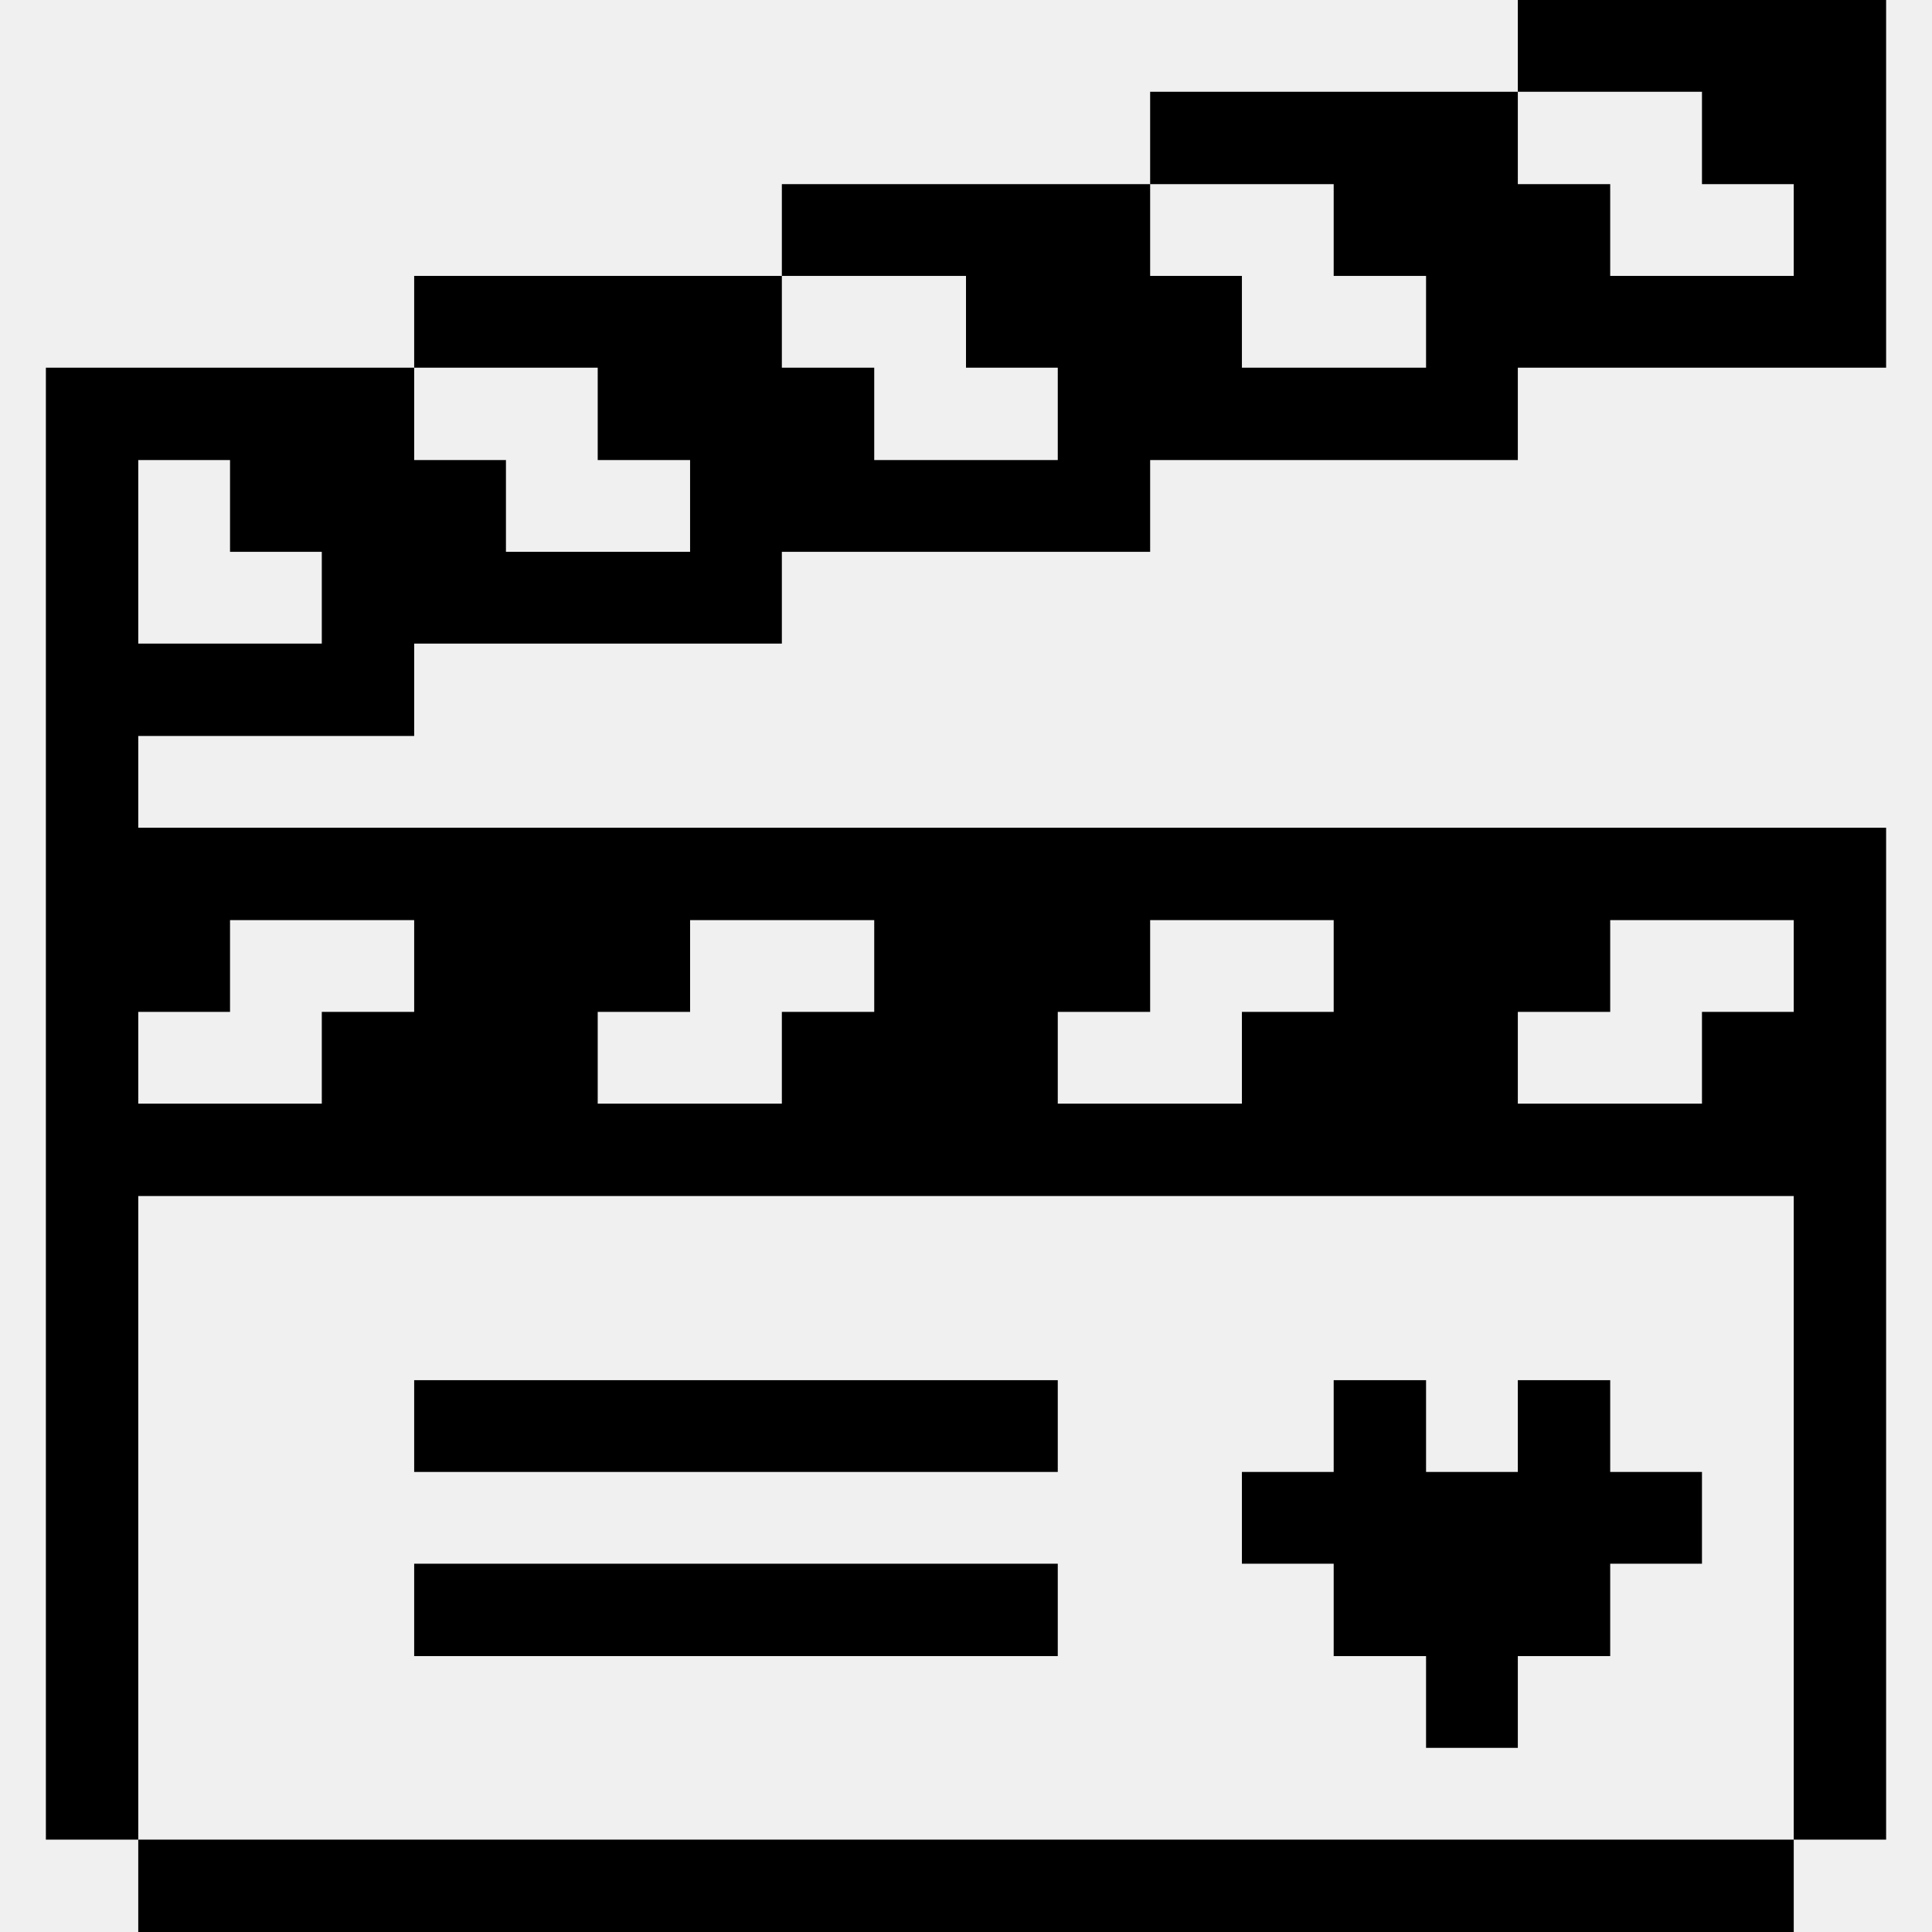
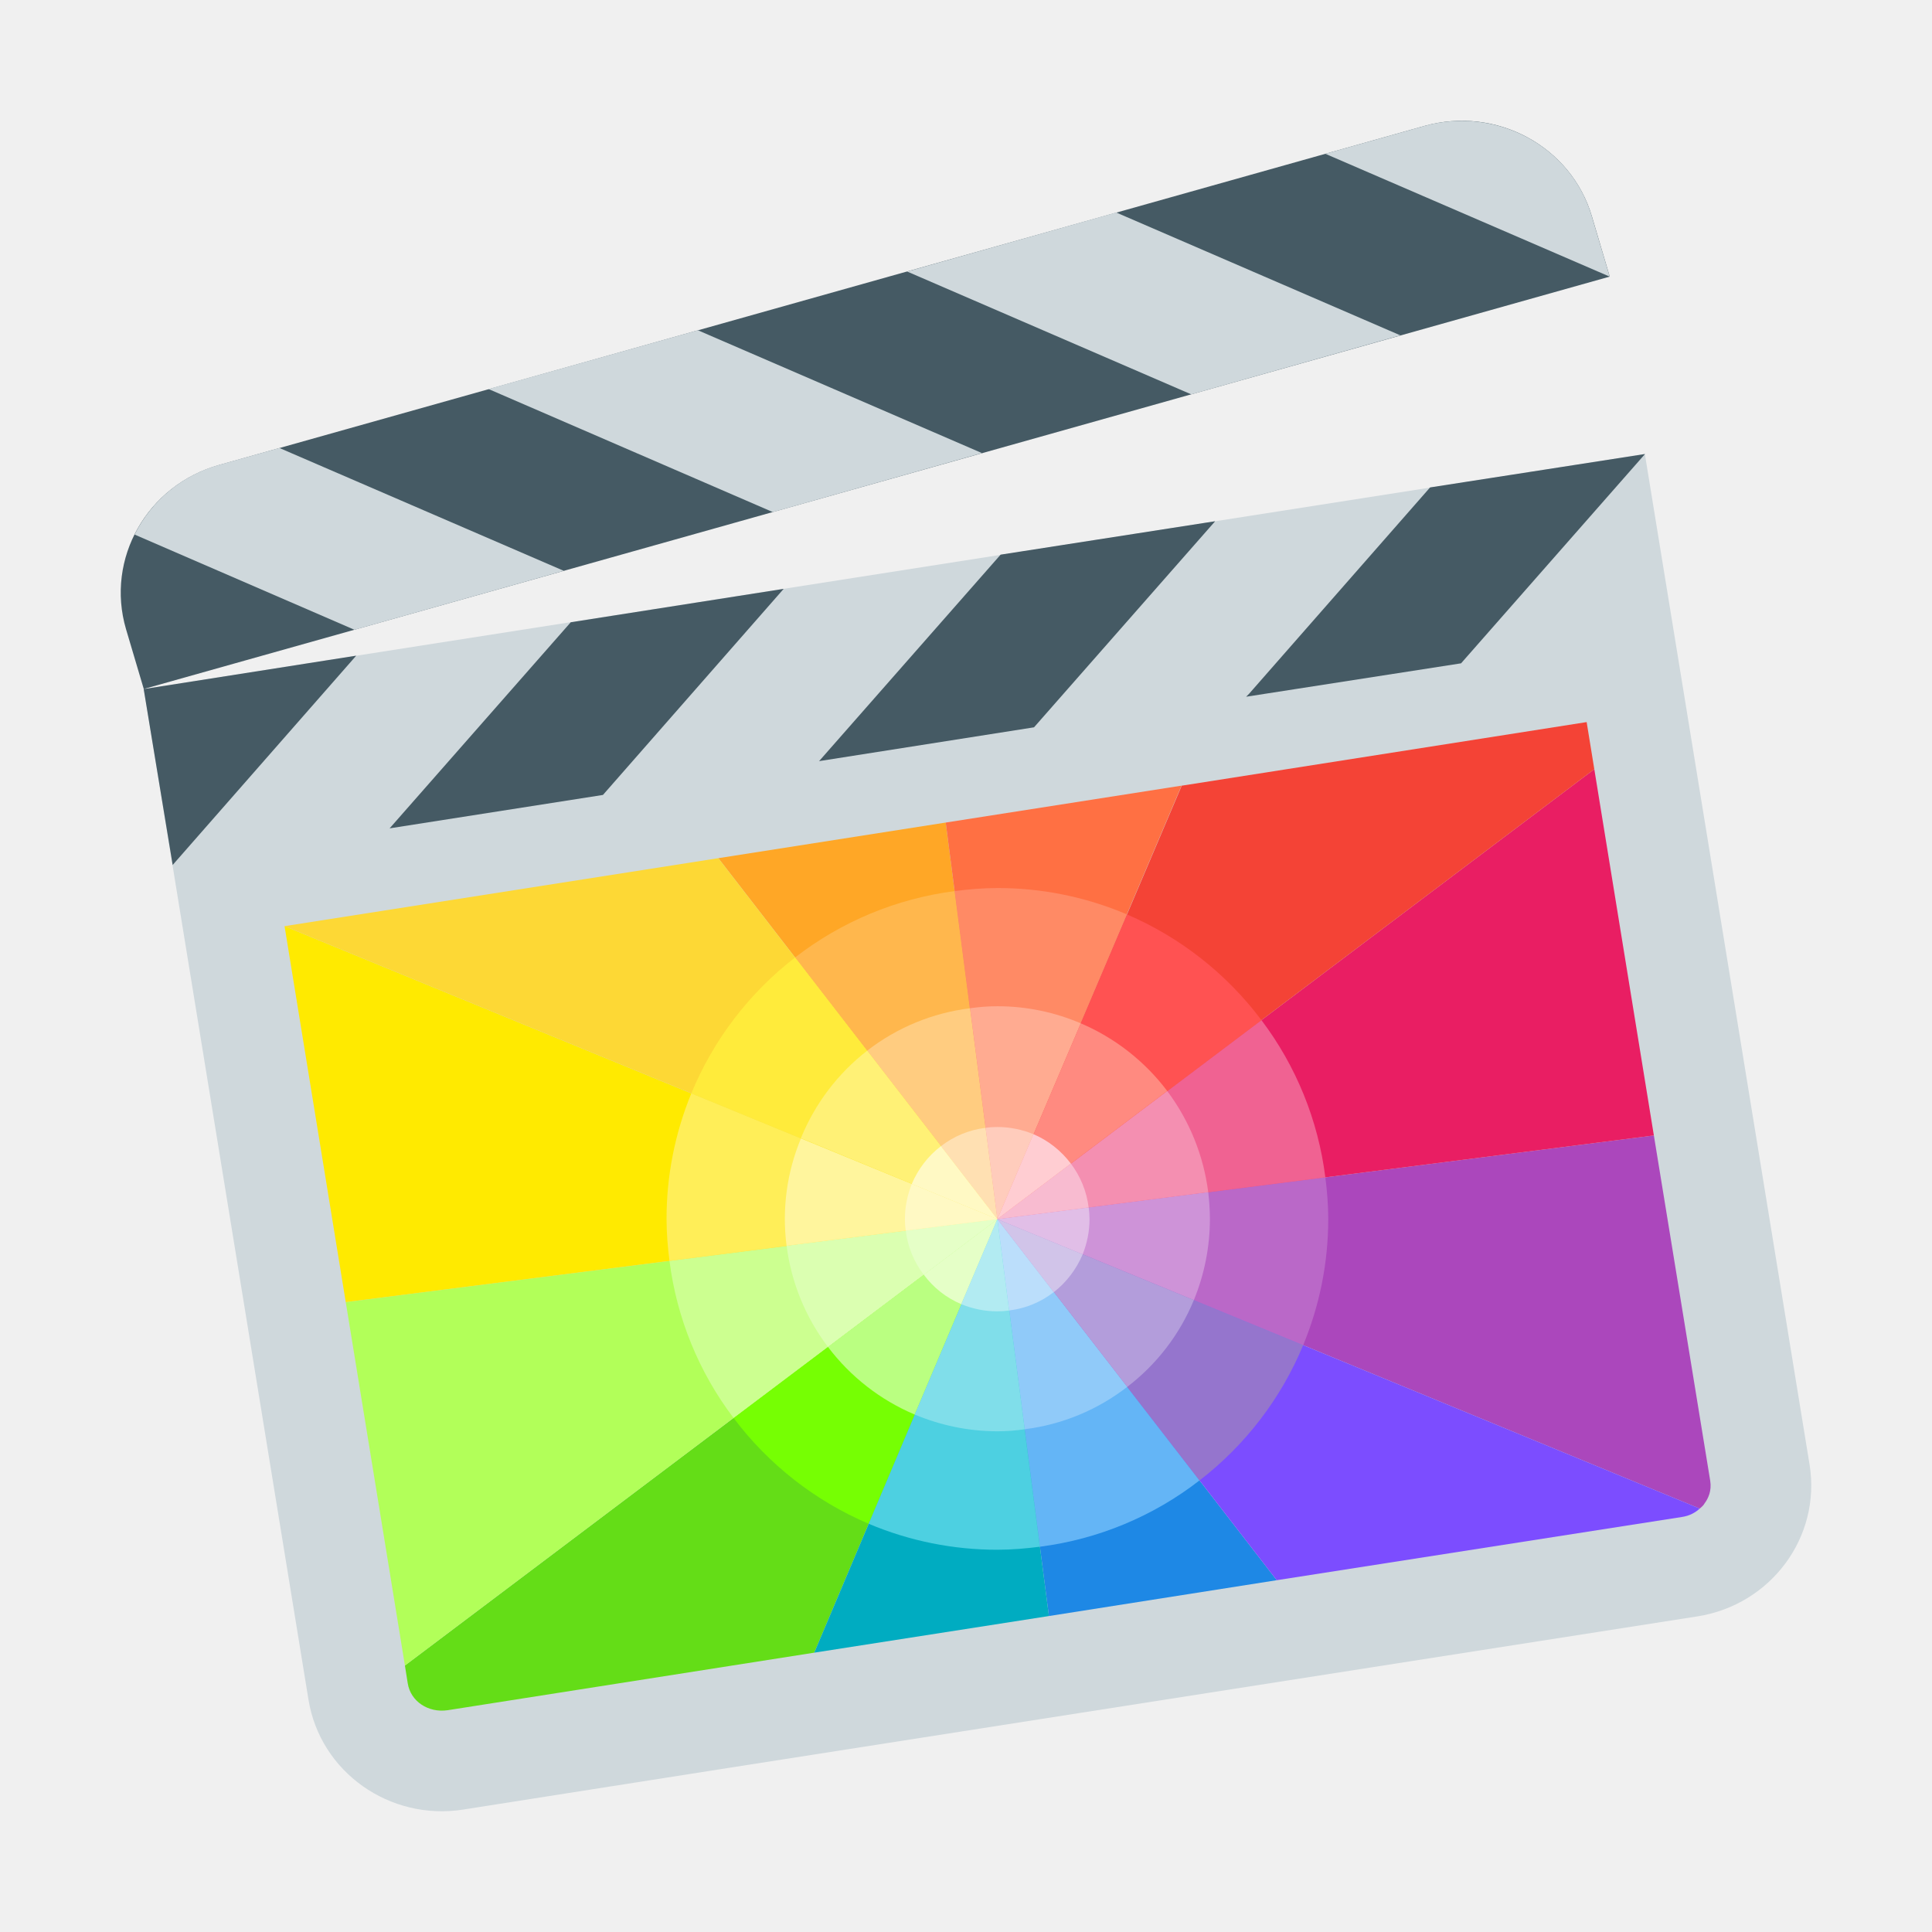
- <svg xmlns="http://www.w3.org/2000/svg" width="32" height="32" viewBox="0 0 32 32" fill="none">
-   <g clip-path="url(#clip0)">
-     <path class="icon-path" d="M25.14 0V1.52H28.19V3.05H29.71V4.57H26.67V3.05H25.14V1.52H19.05V3.05H22.09V4.57H23.62V6.09H20.57V4.57H19.05V3.05H12.95V4.57H16V6.09H17.52V7.62H14.48V6.09H12.95V4.57H6.86V6.09H9.9V7.62H11.43V9.14H8.38V7.62H6.86V6.09H0.76V30.47H2.29V19.81H29.71V30.47H31.24V13.71H2.29V12.19H6.86V10.66H12.95V9.14H19.05V7.62H25.14V6.09H31.24V0H25.14ZM25.14 16.76H26.67V15.24H29.71V16.76H28.19V18.28H25.14V16.76ZM17.52 16.76H19.05V15.24H22.09V16.76H20.57V18.28H17.52V16.76ZM9.9 16.76H11.43V15.24H14.48V16.76H12.95V18.28H9.9V16.76ZM3.81 16.76V15.24H6.86V16.76H5.33V18.28H2.29V16.76H3.81ZM5.33 10.66H2.29V7.62H3.81V9.14H5.33V10.66Z" fill="currentColor" />
-     <path class="icon-path" d="M29.71 30.47H2.29V32H29.71V30.47Z" fill="currentColor" />
-     <path class="icon-path" d="M26.67 22.86H25.14V24.38H23.62V22.86H22.09V24.38H20.57V25.9H22.09V27.43H23.62V28.95H25.14V27.43H26.67V25.9H28.19V24.38H26.67V22.86Z" fill="currentColor" />
-     <path class="icon-path" d="M17.52 25.9H6.86V27.43H17.52V25.9Z" fill="currentColor" />
-     <path class="icon-path" d="M17.52 22.86H6.86V24.38H17.52V22.86Z" fill="currentColor" />
-   </g>
-   <defs>
-     <clipPath id="clip0">
-       <rect width="32" height="32" fill="white" />
-     </clipPath>
-   </defs>
+ <svg xmlns="http://www.w3.org/2000/svg" t="1769876325269" class="icon" viewBox="0 0 1024 1024" version="1.1" p-id="8755" width="200" height="200">
+   <path d="M899.627 856.725l-512.085 80.085-141.995 22.293c-39.061 6.144-75.84-19.925-82.048-58.261L76.224 365.184l795.584-124.565 87.296 535.637c6.208 38.357-20.416 74.325-59.477 80.469z" fill="#CFD8DC" p-id="8756" />
+   <path d="M843.776 114.816c-10.923-37.269-50.709-58.773-88.875-48.043L116.117 246.464c-38.165 10.731-60.245 49.664-49.344 86.933l9.429 31.787L853.205 146.603l-9.429-31.787zM871.893 240.64l-96 109.227-1.493 1.707-113.92 17.707 1.493-1.493 96-109.44zM644.053 276.267l-96 109.227-113.92 17.92 96.213-109.44zM415.36 312.107l-95.787 109.227-113.067 17.707 96-109.227zM188.8 347.52l-95.787 109.227-1.493 1.707-0.213-1.28-15.147-91.947z" fill="#455A64" p-id="8757" />
+   <path d="M853.184 146.624l-150.72-65.109 52.416-14.741c6.677-1.877 13.376-2.709 19.947-2.709 31.168 0 59.947 19.925 68.907 50.731l9.451 31.829zM742.229 177.749l-110.827 31.275-150.592-65.109 110.72-31.275h0.107zM520.469 240.149l-110.827 31.275-150.72-65.237 110.955-31.147zM298.816 302.549l-110.933 31.253-116.565-50.475a71.36 71.36 0 0 1 44.779-36.928l32-8.96 150.72 65.109z" fill="#CFD8DC" p-id="8758" />
+   <path d="M528.64 646.187l-97.067 229.76-194.347 30.507c-10.24 1.493-19.627-4.693-21.12-14.293l-1.493-9.387 314.027-236.587z" fill="#64DD17" p-id="8759" />
+   <path d="M676.693 837.547l-120.747 18.987-27.307-210.347z" fill="#1E88E5" p-id="8760" />
+   <path d="M906.453 784.853c0.853 5.333-1.067 9.387-2.987 11.947-0.427 0.853-1.28 1.707-2.56 2.773l-372.267-153.387 347.947-44.373 29.867 183.04z" fill="#AB47BC" p-id="8761" />
+   <path d="M528.64 646.187L214.613 882.773l-31.36-192.64z" fill="#B2FF59" p-id="8762" />
+   <path d="M555.947 856.533l-124.373 19.413 97.067-229.76z" fill="#00ACC1" p-id="8763" />
+   <path d="M900.907 799.573c-2.133 1.92-5.12 3.84-9.6 4.48l-214.613 33.493-148.053-191.36 372.267 153.387z" fill="#7C4DFF" p-id="8764" />
+   <path d="M528.64 646.187L183.253 690.133l-32.427-199.253z" fill="#FFEA00" p-id="8765" />
+   <path d="M528.576 646.165l-147.84-191.317 120.512-18.88z" fill="#FFA726" p-id="8766" />
+   <path d="M528.64 646.187L150.827 490.88l229.909-36.032z" fill="#FDD835" p-id="8767" />
+   <path d="M876.587 601.813l-347.947 44.373 316.373-238.507z" fill="#E91E63" p-id="8768" />
+   <path d="M626.24 416.405l-97.664 229.76-27.328-210.197z" fill="#FF7043" p-id="8769" />
+   <path d="M845.013 407.68L528.64 646.187l97.707-229.76 214.613-33.707z" fill="#F44336" p-id="8770" />
+   <path d="M388.8 751.531a175.787 175.787 0 0 0 71.637 56.107l68.203-161.451-139.84 105.344z" fill="#76FF03" p-id="8771" />
+   <path d="M551.168 819.797a174.208 174.208 0 0 0 84.587-35.136L528.64 646.187l22.528 173.611z" fill="#64B5F6" p-id="8772" />
+   <path d="M690.709 712.96c8.533-20.629 13.291-43.221 13.291-66.923 0-7.467-0.619-14.784-1.536-22.016L528.64 646.187l162.069 66.773z" fill="#BA68C8" p-id="8773" />
+   <path d="M354.837 668.309a174.123 174.123 0 0 0 33.963 83.243l139.84-105.344-173.803 22.101z" fill="#CCFF90" p-id="8774" />
+   <path d="M460.437 807.637a174.933 174.933 0 0 0 68.203 13.76c7.659 0 15.147-0.661 22.528-1.6L528.64 646.187l-68.203 161.451z" fill="#4DD0E1" p-id="8775" />
+   <path d="M635.776 784.661a175.552 175.552 0 0 0 54.933-71.701l-162.069-66.773 107.136 138.475z" fill="#9575CD" p-id="8776" />
+   <path d="M528.576 646.165l-162.155-66.667a174.72 174.72 0 0 0-13.141 66.539c0 7.552 0.64 14.955 1.557 22.272l173.803-22.123-0.064-0.021z" fill="#FFEE58" p-id="8777" />
+   <path d="M505.963 472.299a174.4 174.4 0 0 0-84.544 35.179l107.157 138.624-22.613-173.803z" fill="#FFB74D" p-id="8778" />
+   <path d="M421.419 507.477a175.659 175.659 0 0 0-54.997 72.021l162.155 66.667-107.157-138.688z" fill="#FFEB3B" p-id="8779" />
+   <path d="M528.64 646.187l173.824-22.165a174.336 174.336 0 0 0-33.877-83.328l-139.947 105.493z" fill="#F06292" p-id="8780" />
+   <path d="M505.963 472.299l22.613 173.803 0.021 0.021 68.651-161.493a174.613 174.613 0 0 0-68.608-13.952c-7.701 0-15.232 0.661-22.677 1.621z" fill="#FF8A65" p-id="8781" />
+   <path d="M668.587 540.693A175.936 175.936 0 0 0 597.333 484.672l-68.693 161.515 139.947-105.493z" fill="#FF5252" p-id="8782" />
+   <path d="M528.64 646.144l-43.819 103.595a112.427 112.427 0 0 1-45.995-35.861l89.813-67.733z" fill="#BAFF81" p-id="8783" />
+   <path d="M597.461 735.061a111.083 111.083 0 0 1-54.336 22.464l-14.485-111.381 68.821 88.917z" fill="#90CAF9" p-id="8784" />
+   <path d="M641.28 645.973c0 15.211-3.072 29.888-8.512 43.093l-104.128-42.923 111.744-14.315c0.533 4.736 0.896 9.429 0.896 14.144z" fill="#CE93D8" p-id="8785" />
+   <path d="M528.64 646.144l-89.813 67.733a111.957 111.957 0 0 1-21.909-53.611l111.723-14.123z" fill="#DBFFB1" p-id="8786" />
+   <path d="M543.125 757.525c-4.715 0.725-9.6 1.088-14.485 1.088-15.573 0-30.421-3.264-43.819-8.875l43.819-103.595 14.485 111.381z" fill="#80DEEA" p-id="8787" />
+   <path d="M632.768 689.067a110.997 110.997 0 0 1-35.307 45.995l-68.821-88.917 104.128 42.923z" fill="#B39DDB" p-id="8788" />
+   <path d="M528.64 646.144l-111.744 14.123a110.763 110.763 0 0 1 7.616-56.853l104.128 42.731z" fill="#FFF59D" p-id="8789" />
+   <path d="M528.64 646.144l-68.992-89.28a111.019 111.019 0 0 1 54.507-22.464l14.485 111.744z" fill="#FFCC80" p-id="8790" />
+   <path d="M528.64 646.144l-104.128-42.923a112.427 112.427 0 0 1 35.136-46.357l68.992 89.28z" fill="#FFF176" p-id="8791" />
+   <path d="M640.384 631.851l-111.744 14.315 90.005-67.904a113.28 113.28 0 0 1 21.739 53.589z" fill="#F48FB1" p-id="8792" />
+   <path d="M572.821 542.379l-44.181 103.765-14.485-111.744c4.715-0.704 9.6-1.067 14.485-1.067 15.765 0 30.613 3.264 44.181 9.045z" fill="#FFAB91" p-id="8793" />
+   <path d="M618.645 578.24l-90.005 67.904 44.181-103.765a113.045 113.045 0 0 1 45.824 35.861z" fill="#FF8A80" p-id="8794" />
+   <path d="M528.619 646.187l-19.115 45.056a47.765 47.765 0 0 1-19.883-15.637l38.997-29.419z" fill="#E5FFC7" p-id="8795" />
+   <path d="M558.507 684.864c-6.677 5.163-14.72 8.64-23.659 9.707l-6.229-48.405 29.888 38.699z" fill="#BBDEFB" p-id="8796" />
+   <path d="M577.472 646.187c0 6.677-1.365 12.907-3.648 18.667l-45.205-18.667 48.405-6.229c0.277 1.984 0.448 4.096 0.448 6.229z" fill="#E1BEE7" p-id="8797" />
+   <path d="M528.619 646.187l-38.997 29.44a47.68 47.68 0 0 1-9.557-23.36l48.555-6.08z" fill="#E5FFC7" p-id="8798" />
+   <path d="M534.827 694.592a41.963 41.963 0 0 1-6.229 0.448c-6.677 0-13.205-1.365-19.115-3.797l19.115-45.056 6.229 48.405z" fill="#B2EBF2" p-id="8799" />
+   <path d="M573.824 664.853c-3.328 7.893-8.64 14.869-15.317 20.032l-29.888-38.699 45.205 18.667z" fill="#D1C4E9" p-id="8800" />
+   <path d="M528.619 646.187l-48.555 6.059a39.893 39.893 0 0 1-0.448-6.059c0-6.677 1.365-12.885 3.648-18.667l45.355 18.667z" fill="#FFF9C4" p-id="8801" />
+   <path d="M528.619 646.187l-29.888-38.699c6.677-5.163 14.72-8.64 23.659-9.707l6.229 48.405z" fill="#FFE0B2" p-id="8802" />
+   <path d="M528.619 646.187l-45.355-18.667c3.328-7.893 8.64-14.869 15.467-20.032l29.888 38.699z" fill="#FFF9C4" p-id="8803" />
+   <path d="M577.003 639.957l-48.405 6.229 38.997-29.44c5.013 6.677 8.341 14.571 9.408 23.211z" fill="#F8BBD0" p-id="8804" />
+   <path d="M547.733 601.131l-19.115 45.056-6.229-48.405c1.963-0.299 4.096-0.448 6.229-0.448 6.656 0 13.184 1.365 19.115 3.797z" fill="#FFCCBC" p-id="8805" />
+   <path d="M567.595 616.747l-38.997 29.44 19.115-45.056c7.893 3.328 14.72 8.789 19.883 15.616z" fill="#FFCDD2" p-id="8806" />
</svg>
